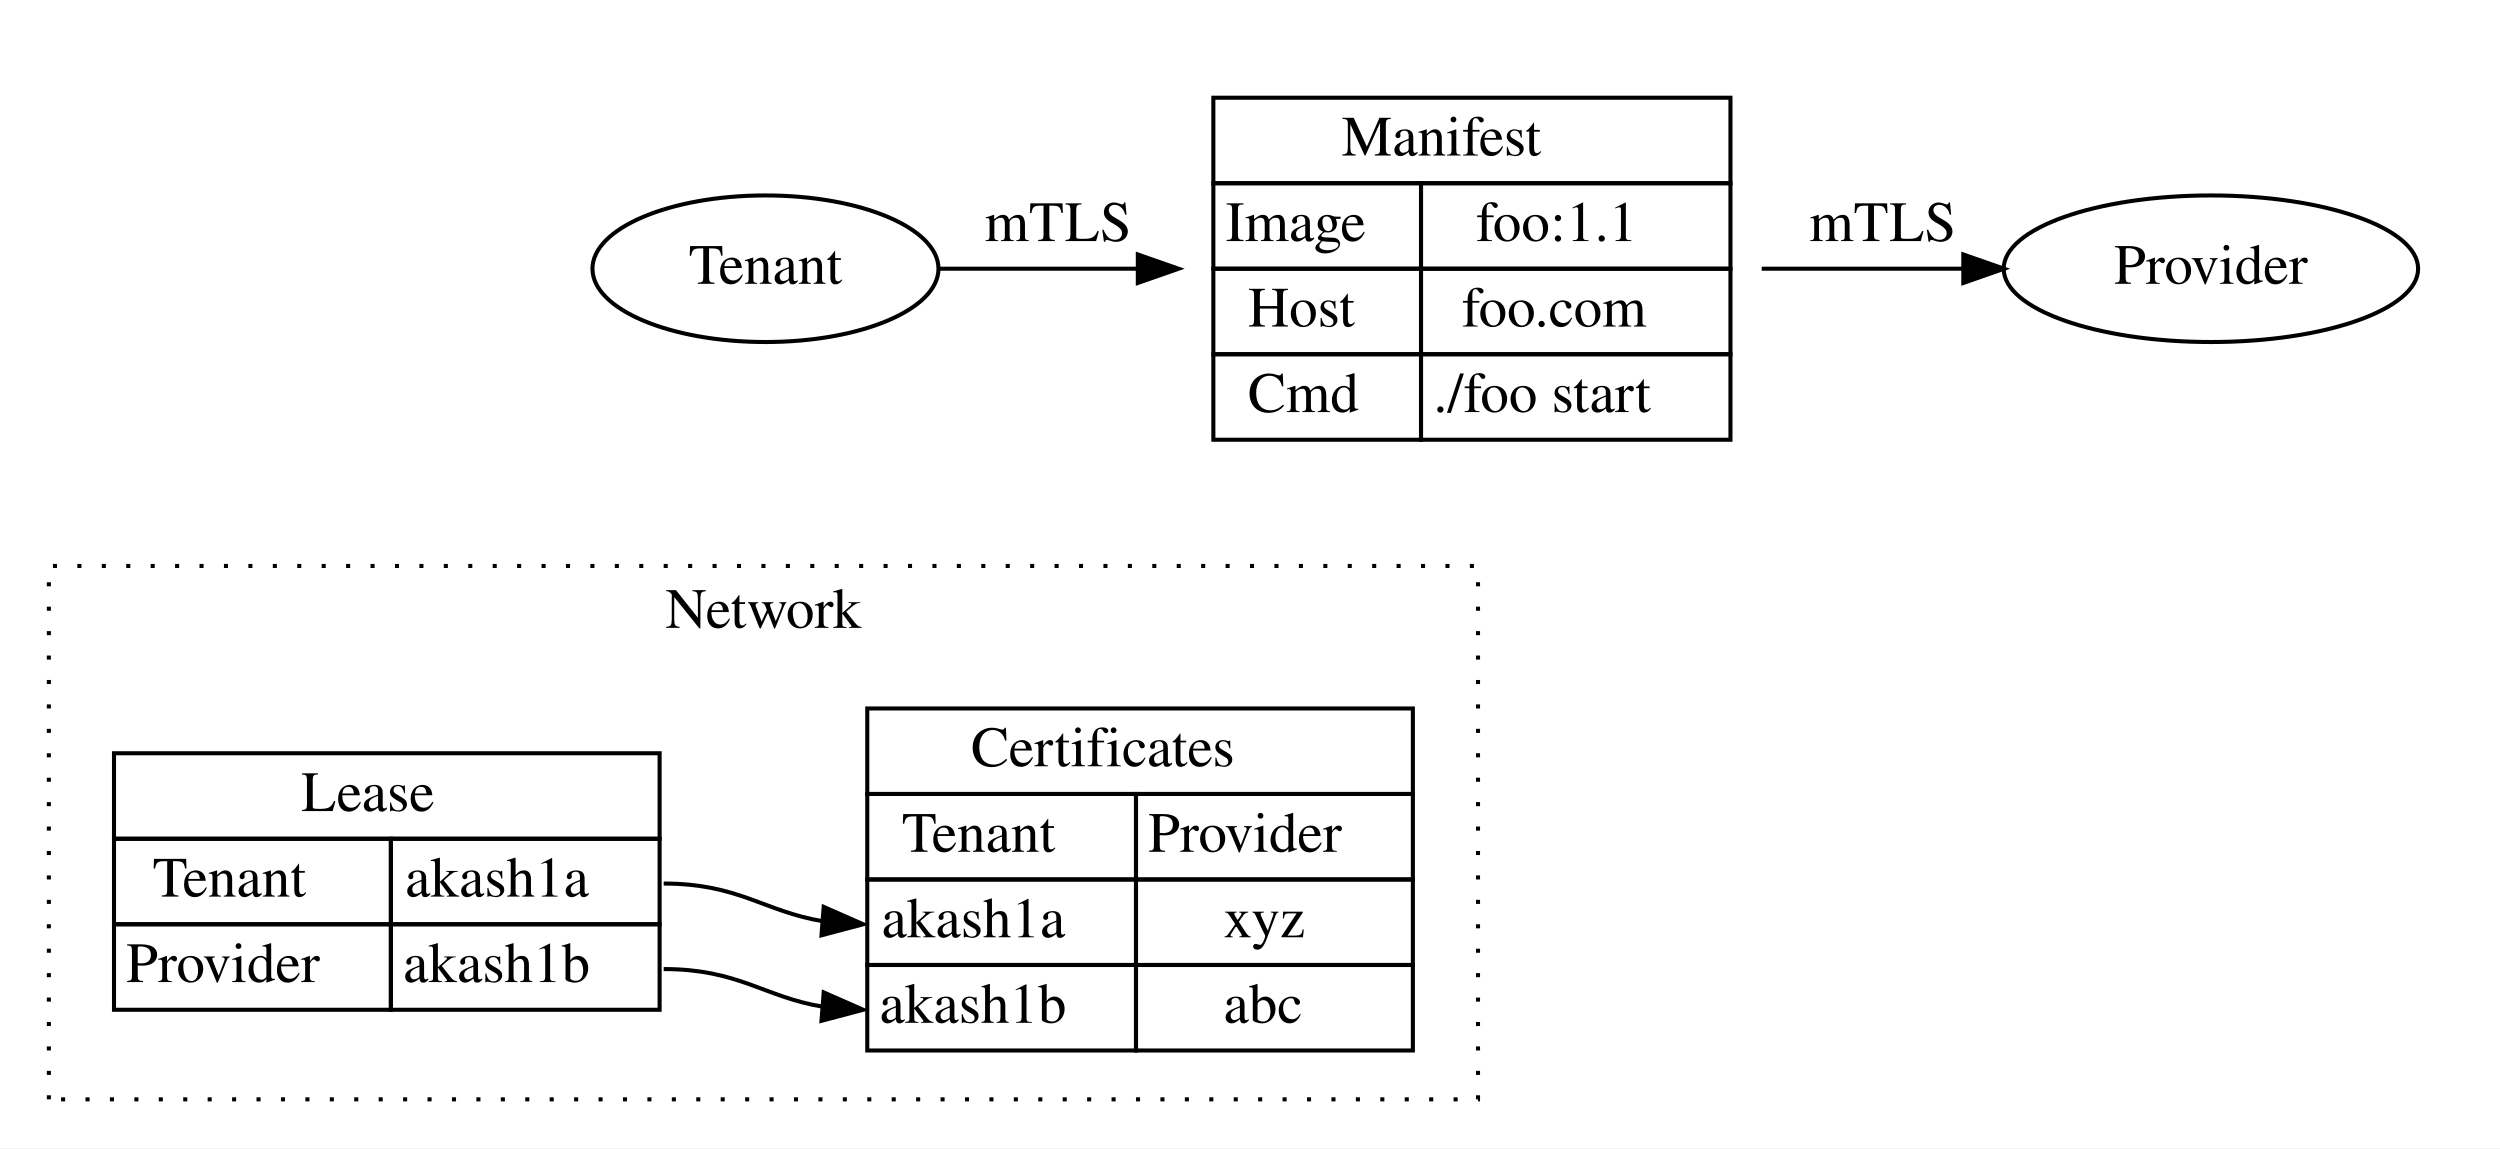
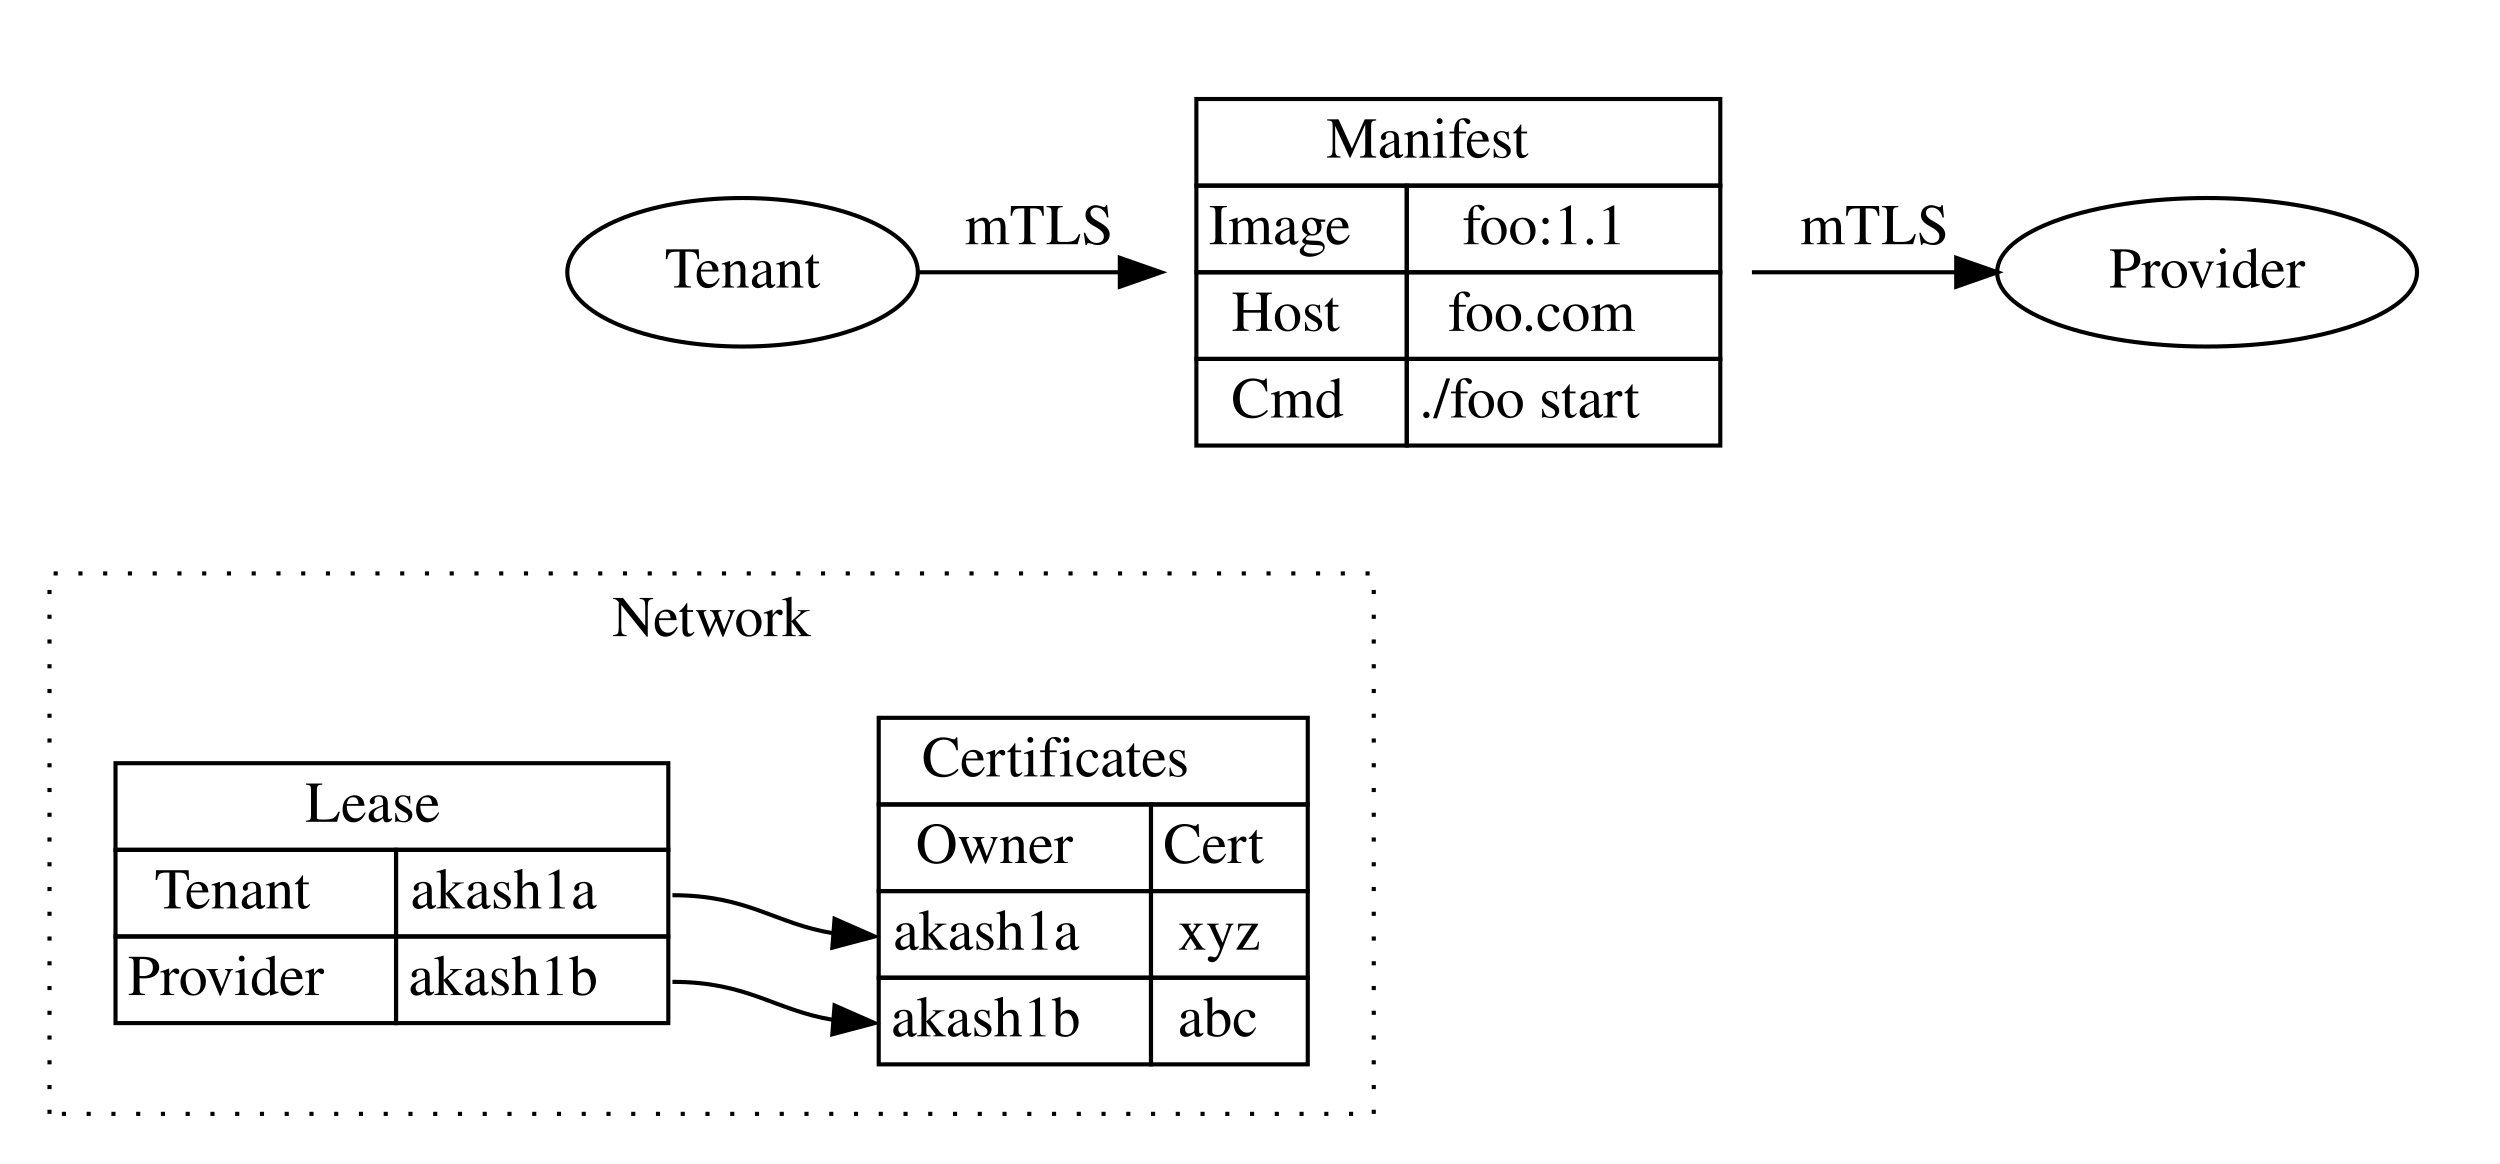
- <svg xmlns="http://www.w3.org/2000/svg" width="614pt" height="282pt" viewBox="0.00 0.00 614.00 282.00">
+ <svg xmlns="http://www.w3.org/2000/svg" width="606pt" height="282pt" viewBox="0.00 0.00 606.00 282.00">
  <g id="graph0" class="graph" transform="scale(1 1) rotate(0) translate(4 278)">
-     <polygon fill="white" stroke="transparent" points="-4,4 -4,-278 610,-278 610,4 -4,4" />
+     <polygon fill="white" stroke="transparent" points="-4,4 -4,-278 602,-278 602,4 -4,4" />
    <g id="clust1" class="cluster">
-       <polygon fill="none" stroke="black" stroke-dasharray="1,5" points="8,-8 8,-139 359,-139 359,-8 8,-8" />
-       <text text-anchor="middle" x="183.5" y="-123.8" font-family="Times,serif" font-size="14.00">Network</text>
+       <polygon fill="none" stroke="black" stroke-dasharray="1,5" points="8,-8 8,-139 329,-139 329,-8 8,-8" />
+       <text text-anchor="middle" x="168.5" y="-123.8" font-family="Times,serif" font-size="14.00">Network</text>
    </g>
    <g id="clust3" class="cluster">
</g>
    <g id="node1" class="node">
      <polygon fill="none" stroke="black" points="24,-72 24,-93 158,-93 158,-72 24,-72" />
      <text text-anchor="start" x="70" y="-78.8" font-family="Times,serif" font-size="14.00">Lease</text>
      <polygon fill="none" stroke="black" points="24,-51 24,-72 92,-72 92,-51 24,-51" />
      <text text-anchor="start" x="33.5" y="-57.8" font-family="Times,serif" font-size="14.00">Tenant</text>
      <polygon fill="none" stroke="black" points="92,-51 92,-72 158,-72 158,-51 92,-51" />
      <text text-anchor="start" x="95.5" y="-57.8" font-family="Times,serif" font-size="14.00">akash1a</text>
      <polygon fill="none" stroke="black" points="24,-30 24,-51 92,-51 92,-30 24,-30" />
      <text text-anchor="start" x="27" y="-36.8" font-family="Times,serif" font-size="14.00">Provider</text>
      <polygon fill="none" stroke="black" points="92,-30 92,-51 158,-51 158,-30 92,-30" />
      <text text-anchor="start" x="95" y="-36.8" font-family="Times,serif" font-size="14.00">akash1b</text>
    </g>
    <g id="node2" class="node">
-       <polygon fill="none" stroke="black" points="209,-83 209,-104 343,-104 343,-83 209,-83" />
-       <text text-anchor="start" x="234.5" y="-89.8" font-family="Times,serif" font-size="14.00">Certificates</text>
+       <polygon fill="none" stroke="black" points="209,-83 209,-104 313,-104 313,-83 209,-83" />
+       <text text-anchor="start" x="219.5" y="-89.8" font-family="Times,serif" font-size="14.00">Certificates</text>
      <polygon fill="none" stroke="black" points="209,-62 209,-83 275,-83 275,-62 209,-62" />
-       <text text-anchor="start" x="217.5" y="-68.8" font-family="Times,serif" font-size="14.00">Tenant</text>
-       <polygon fill="none" stroke="black" points="275,-62 275,-83 343,-83 343,-62 275,-62" />
-       <text text-anchor="start" x="278" y="-68.8" font-family="Times,serif" font-size="14.00">Provider</text>
+       <text text-anchor="start" x="218" y="-68.8" font-family="Times,serif" font-size="14.00">Owner</text>
+       <polygon fill="none" stroke="black" points="275,-62 275,-83 313,-83 313,-62 275,-62" />
+       <text text-anchor="start" x="278" y="-68.8" font-family="Times,serif" font-size="14.00">Cert</text>
      <polygon fill="none" stroke="black" points="209,-41 209,-62 275,-62 275,-41 209,-41" />
      <text text-anchor="start" x="212.5" y="-47.8" font-family="Times,serif" font-size="14.00">akash1a</text>
-       <polygon fill="none" stroke="black" points="275,-41 275,-62 343,-62 343,-41 275,-41" />
-       <text text-anchor="start" x="296.5" y="-47.8" font-family="Times,serif" font-size="14.00">xyz</text>
+       <polygon fill="none" stroke="black" points="275,-41 275,-62 313,-62 313,-41 275,-41" />
+       <text text-anchor="start" x="281.5" y="-47.8" font-family="Times,serif" font-size="14.00">xyz</text>
      <polygon fill="none" stroke="black" points="209,-20 209,-41 275,-41 275,-20 209,-20" />
      <text text-anchor="start" x="212" y="-26.8" font-family="Times,serif" font-size="14.00">akash1b</text>
-       <polygon fill="none" stroke="black" points="275,-20 275,-41 343,-41 343,-20 275,-20" />
-       <text text-anchor="start" x="296.5" y="-26.8" font-family="Times,serif" font-size="14.00">abc</text>
+       <polygon fill="none" stroke="black" points="275,-20 275,-41 313,-41 313,-20 275,-20" />
+       <text text-anchor="start" x="281.5" y="-26.8" font-family="Times,serif" font-size="14.00">abc</text>
    </g>
    <g id="edge1" class="edge">
      <path fill="none" stroke="black" d="M159,-61C177.41,-61 183.69,-54.14 197.93,-51.78" />
      <polygon fill="black" stroke="black" points="198.3,-55.27 208,-51 197.76,-48.29 198.3,-55.27" />
    </g>
    <g id="edge2" class="edge">
      <path fill="none" stroke="black" d="M159,-40C177.41,-40 183.69,-33.14 197.93,-30.78" />
      <polygon fill="black" stroke="black" points="198.3,-34.27 208,-30 197.76,-27.29 198.3,-34.27" />
    </g>
    <g id="node3" class="node">
-       <polygon fill="none" stroke="black" points="294,-233 294,-254 421,-254 421,-233 294,-233" />
-       <text text-anchor="start" x="325.5" y="-239.8" font-family="Times,serif" font-size="14.00">Manifest</text>
-       <polygon fill="none" stroke="black" points="294,-212 294,-233 345,-233 345,-212 294,-212" />
-       <text text-anchor="start" x="297" y="-218.8" font-family="Times,serif" font-size="14.00">Image</text>
-       <polygon fill="none" stroke="black" points="345,-212 345,-233 421,-233 421,-212 345,-212" />
-       <text text-anchor="start" x="358.5" y="-218.8" font-family="Times,serif" font-size="14.00">foo:1.1</text>
-       <polygon fill="none" stroke="black" points="294,-191 294,-212 345,-212 345,-191 294,-191" />
-       <text text-anchor="start" x="302.5" y="-197.8" font-family="Times,serif" font-size="14.00">Host</text>
-       <polygon fill="none" stroke="black" points="345,-191 345,-212 421,-212 421,-191 345,-191" />
-       <text text-anchor="start" x="355" y="-197.8" font-family="Times,serif" font-size="14.00">foo.com</text>
-       <polygon fill="none" stroke="black" points="294,-170 294,-191 345,-191 345,-170 294,-170" />
-       <text text-anchor="start" x="302.5" y="-176.8" font-family="Times,serif" font-size="14.00">Cmd</text>
-       <polygon fill="none" stroke="black" points="345,-170 345,-191 421,-191 421,-170 345,-170" />
-       <text text-anchor="start" x="348" y="-176.8" font-family="Times,serif" font-size="14.00">./foo start</text>
+       <polygon fill="none" stroke="black" points="286,-233 286,-254 413,-254 413,-233 286,-233" />
+       <text text-anchor="start" x="317.5" y="-239.8" font-family="Times,serif" font-size="14.00">Manifest</text>
+       <polygon fill="none" stroke="black" points="286,-212 286,-233 337,-233 337,-212 286,-212" />
+       <text text-anchor="start" x="289" y="-218.8" font-family="Times,serif" font-size="14.00">Image</text>
+       <polygon fill="none" stroke="black" points="337,-212 337,-233 413,-233 413,-212 337,-212" />
+       <text text-anchor="start" x="350.5" y="-218.8" font-family="Times,serif" font-size="14.00">foo:1.1</text>
+       <polygon fill="none" stroke="black" points="286,-191 286,-212 337,-212 337,-191 286,-191" />
+       <text text-anchor="start" x="294.5" y="-197.8" font-family="Times,serif" font-size="14.00">Host</text>
+       <polygon fill="none" stroke="black" points="337,-191 337,-212 413,-212 413,-191 337,-191" />
+       <text text-anchor="start" x="347" y="-197.8" font-family="Times,serif" font-size="14.00">foo.com</text>
+       <polygon fill="none" stroke="black" points="286,-170 286,-191 337,-191 337,-170 286,-170" />
+       <text text-anchor="start" x="294.5" y="-176.8" font-family="Times,serif" font-size="14.00">Cmd</text>
+       <polygon fill="none" stroke="black" points="337,-170 337,-191 413,-191 413,-170 337,-170" />
+       <text text-anchor="start" x="340" y="-176.8" font-family="Times,serif" font-size="14.00">./foo start</text>
    </g>
    <g id="node5" class="node">
-       <ellipse fill="none" stroke="black" cx="539" cy="-212" rx="50.89" ry="18" />
-       <text text-anchor="middle" x="539" y="-208.3" font-family="Times,serif" font-size="14.00">Provider</text>
+       <ellipse fill="none" stroke="black" cx="531" cy="-212" rx="50.89" ry="18" />
+       <text text-anchor="middle" x="531" y="-208.3" font-family="Times,serif" font-size="14.00">Provider</text>
    </g>
    <g id="edge4" class="edge">
-       <path fill="none" stroke="black" d="M428.67,-212C444.99,-212 462.18,-212 478.01,-212" />
-       <polygon fill="black" stroke="black" points="478.19,-215.5 488.19,-212 478.19,-208.5 478.19,-215.5" />
-       <text text-anchor="middle" x="458.4" y="-218.8" font-family="Times,serif" font-size="14.00">mTLS</text>
+       <path fill="none" stroke="black" d="M420.67,-212C436.99,-212 454.18,-212 470.01,-212" />
+       <polygon fill="black" stroke="black" points="470.19,-215.5 480.19,-212 470.19,-208.5 470.19,-215.5" />
+       <text text-anchor="middle" x="450.4" y="-218.8" font-family="Times,serif" font-size="14.00">mTLS</text>
    </g>
    <g id="node4" class="node">
-       <ellipse fill="none" stroke="black" cx="184" cy="-212" rx="42.49" ry="18" />
-       <text text-anchor="middle" x="184" y="-208.3" font-family="Times,serif" font-size="14.00">Tenant</text>
+       <ellipse fill="none" stroke="black" cx="176" cy="-212" rx="42.49" ry="18" />
+       <text text-anchor="middle" x="176" y="-208.3" font-family="Times,serif" font-size="14.00">Tenant</text>
    </g>
    <g id="edge3" class="edge">
-       <path fill="none" stroke="black" d="M226.32,-212C241.07,-212 258.15,-212 275.01,-212" />
-       <polygon fill="black" stroke="black" points="275.45,-215.5 285.45,-212 275.45,-208.5 275.45,-215.5" />
-       <text text-anchor="middle" x="255.87" y="-218.8" font-family="Times,serif" font-size="14.00">mTLS</text>
+       <path fill="none" stroke="black" d="M218.32,-212C233.07,-212 250.15,-212 267.01,-212" />
+       <polygon fill="black" stroke="black" points="267.45,-215.5 277.45,-212 267.45,-208.5 267.45,-215.5" />
+       <text text-anchor="middle" x="247.87" y="-218.8" font-family="Times,serif" font-size="14.00">mTLS</text>
    </g>
  </g>
</svg>
